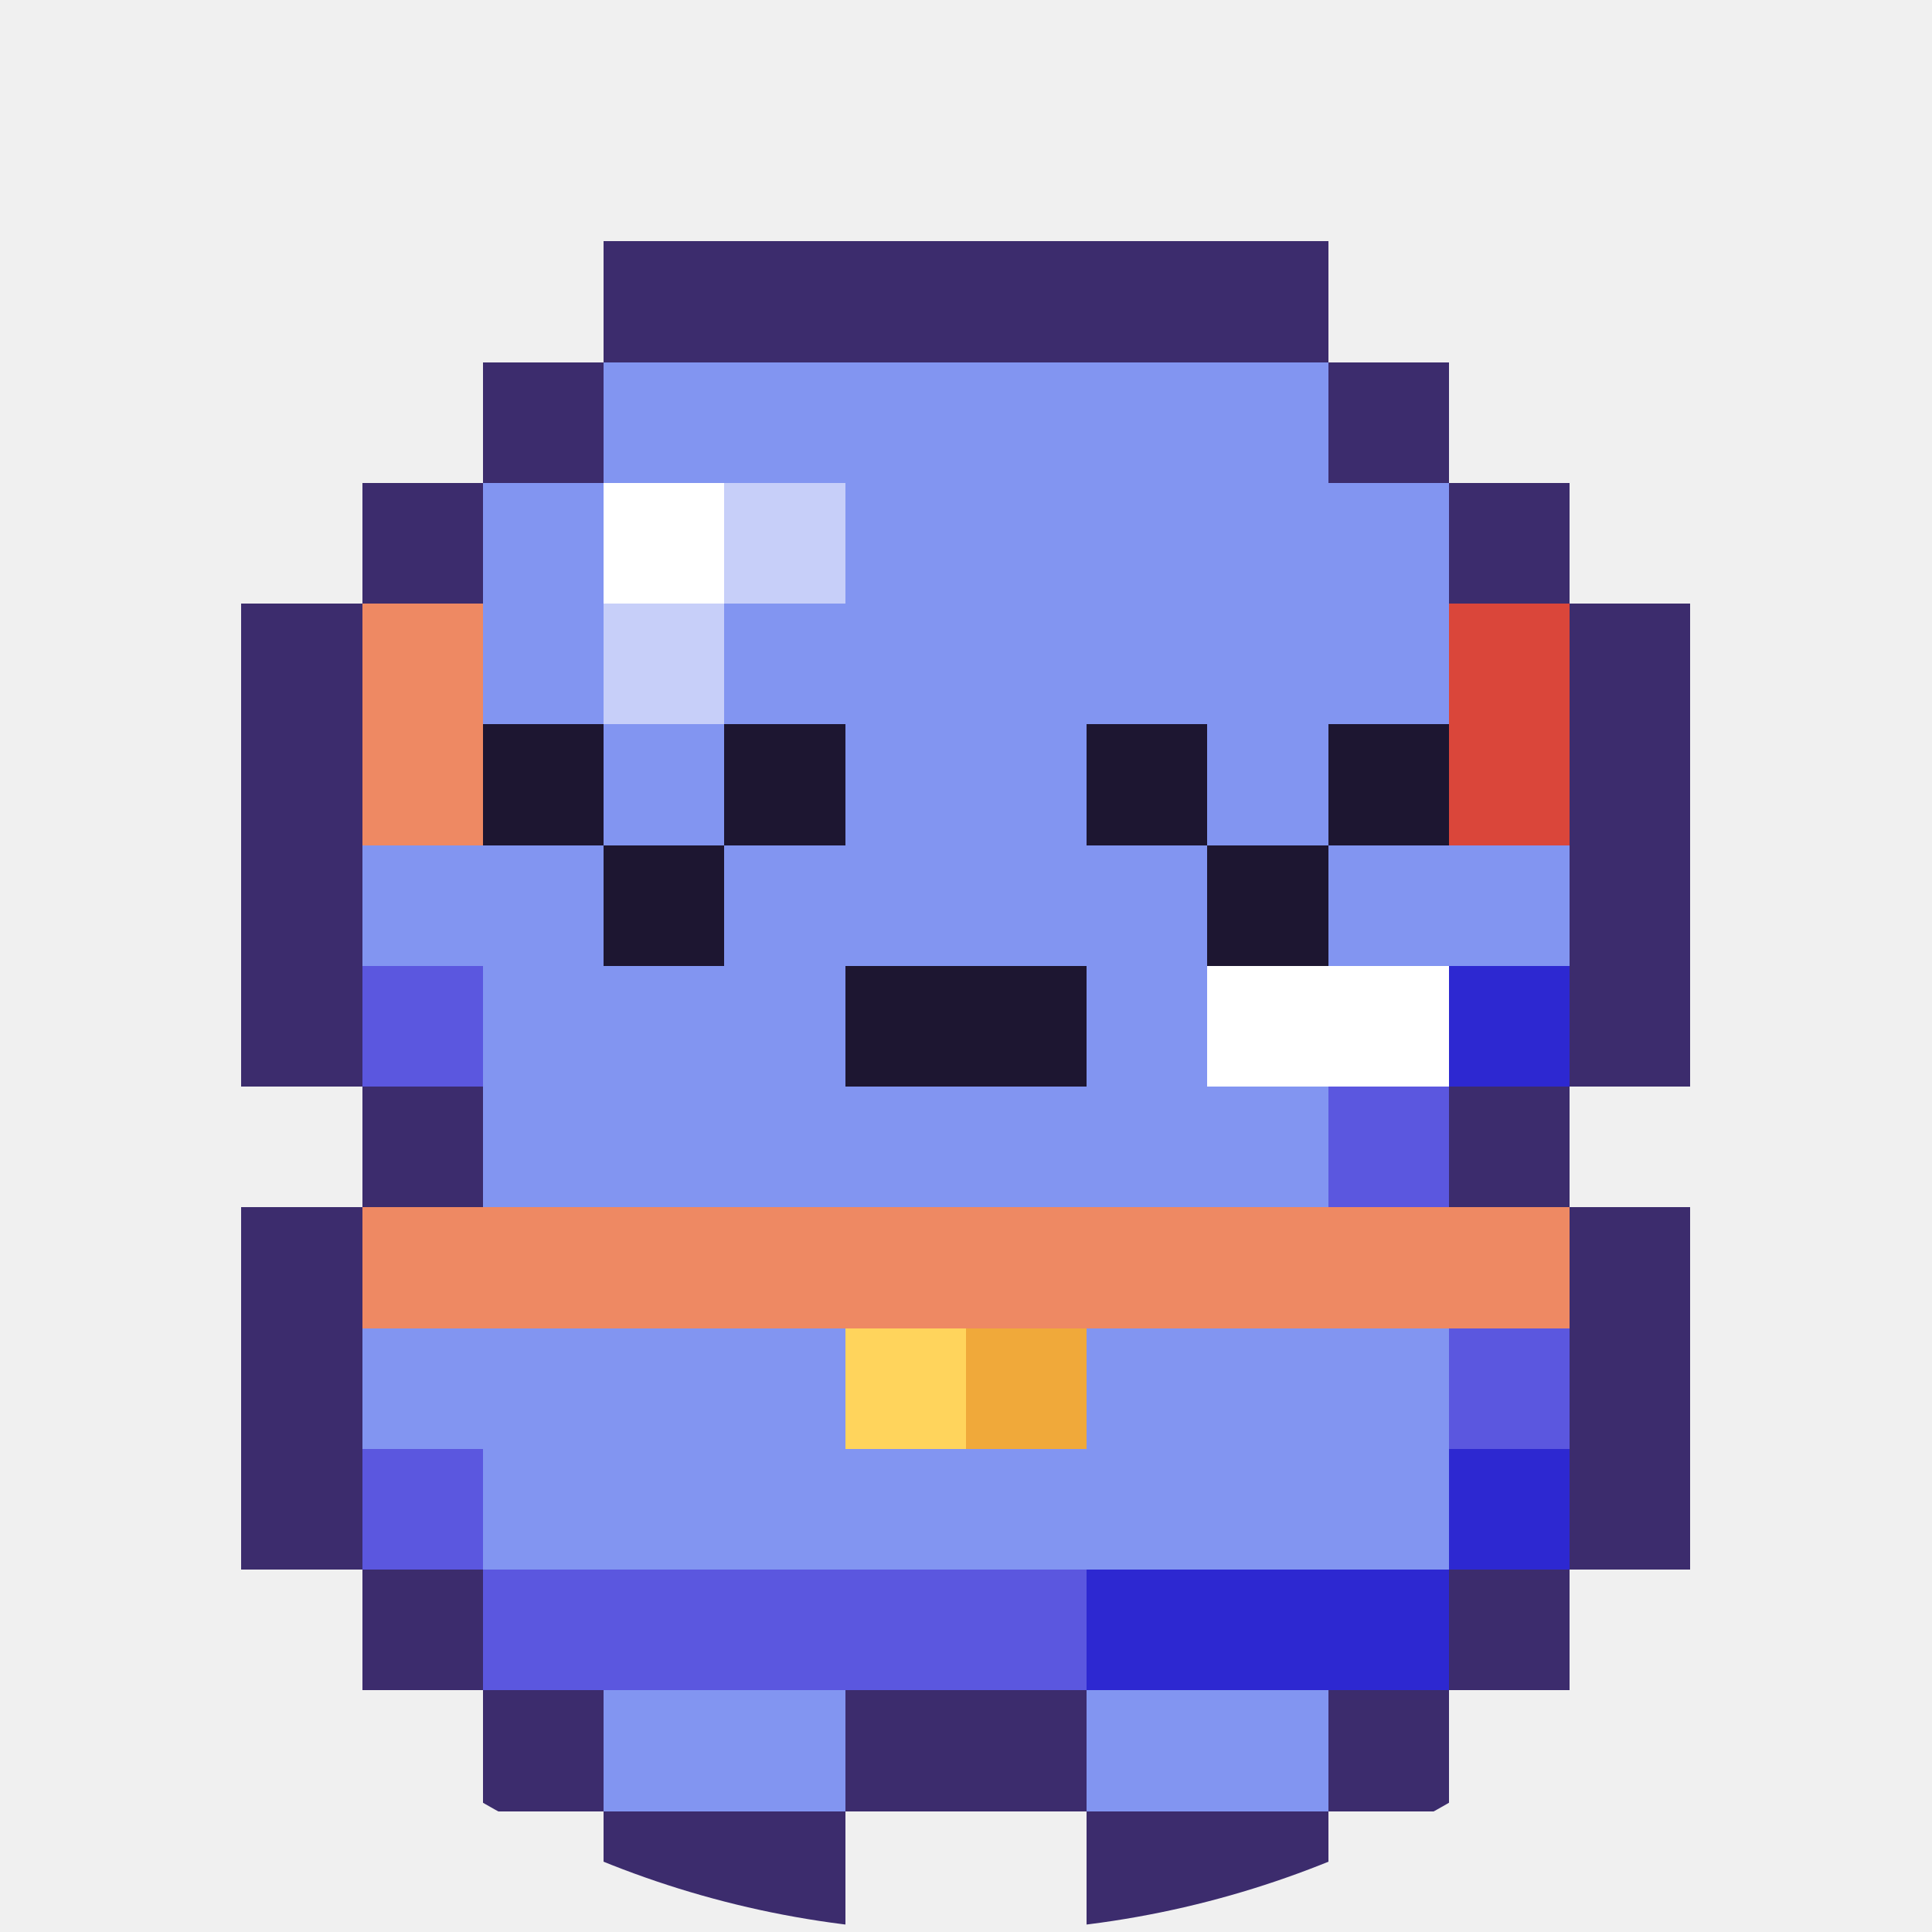
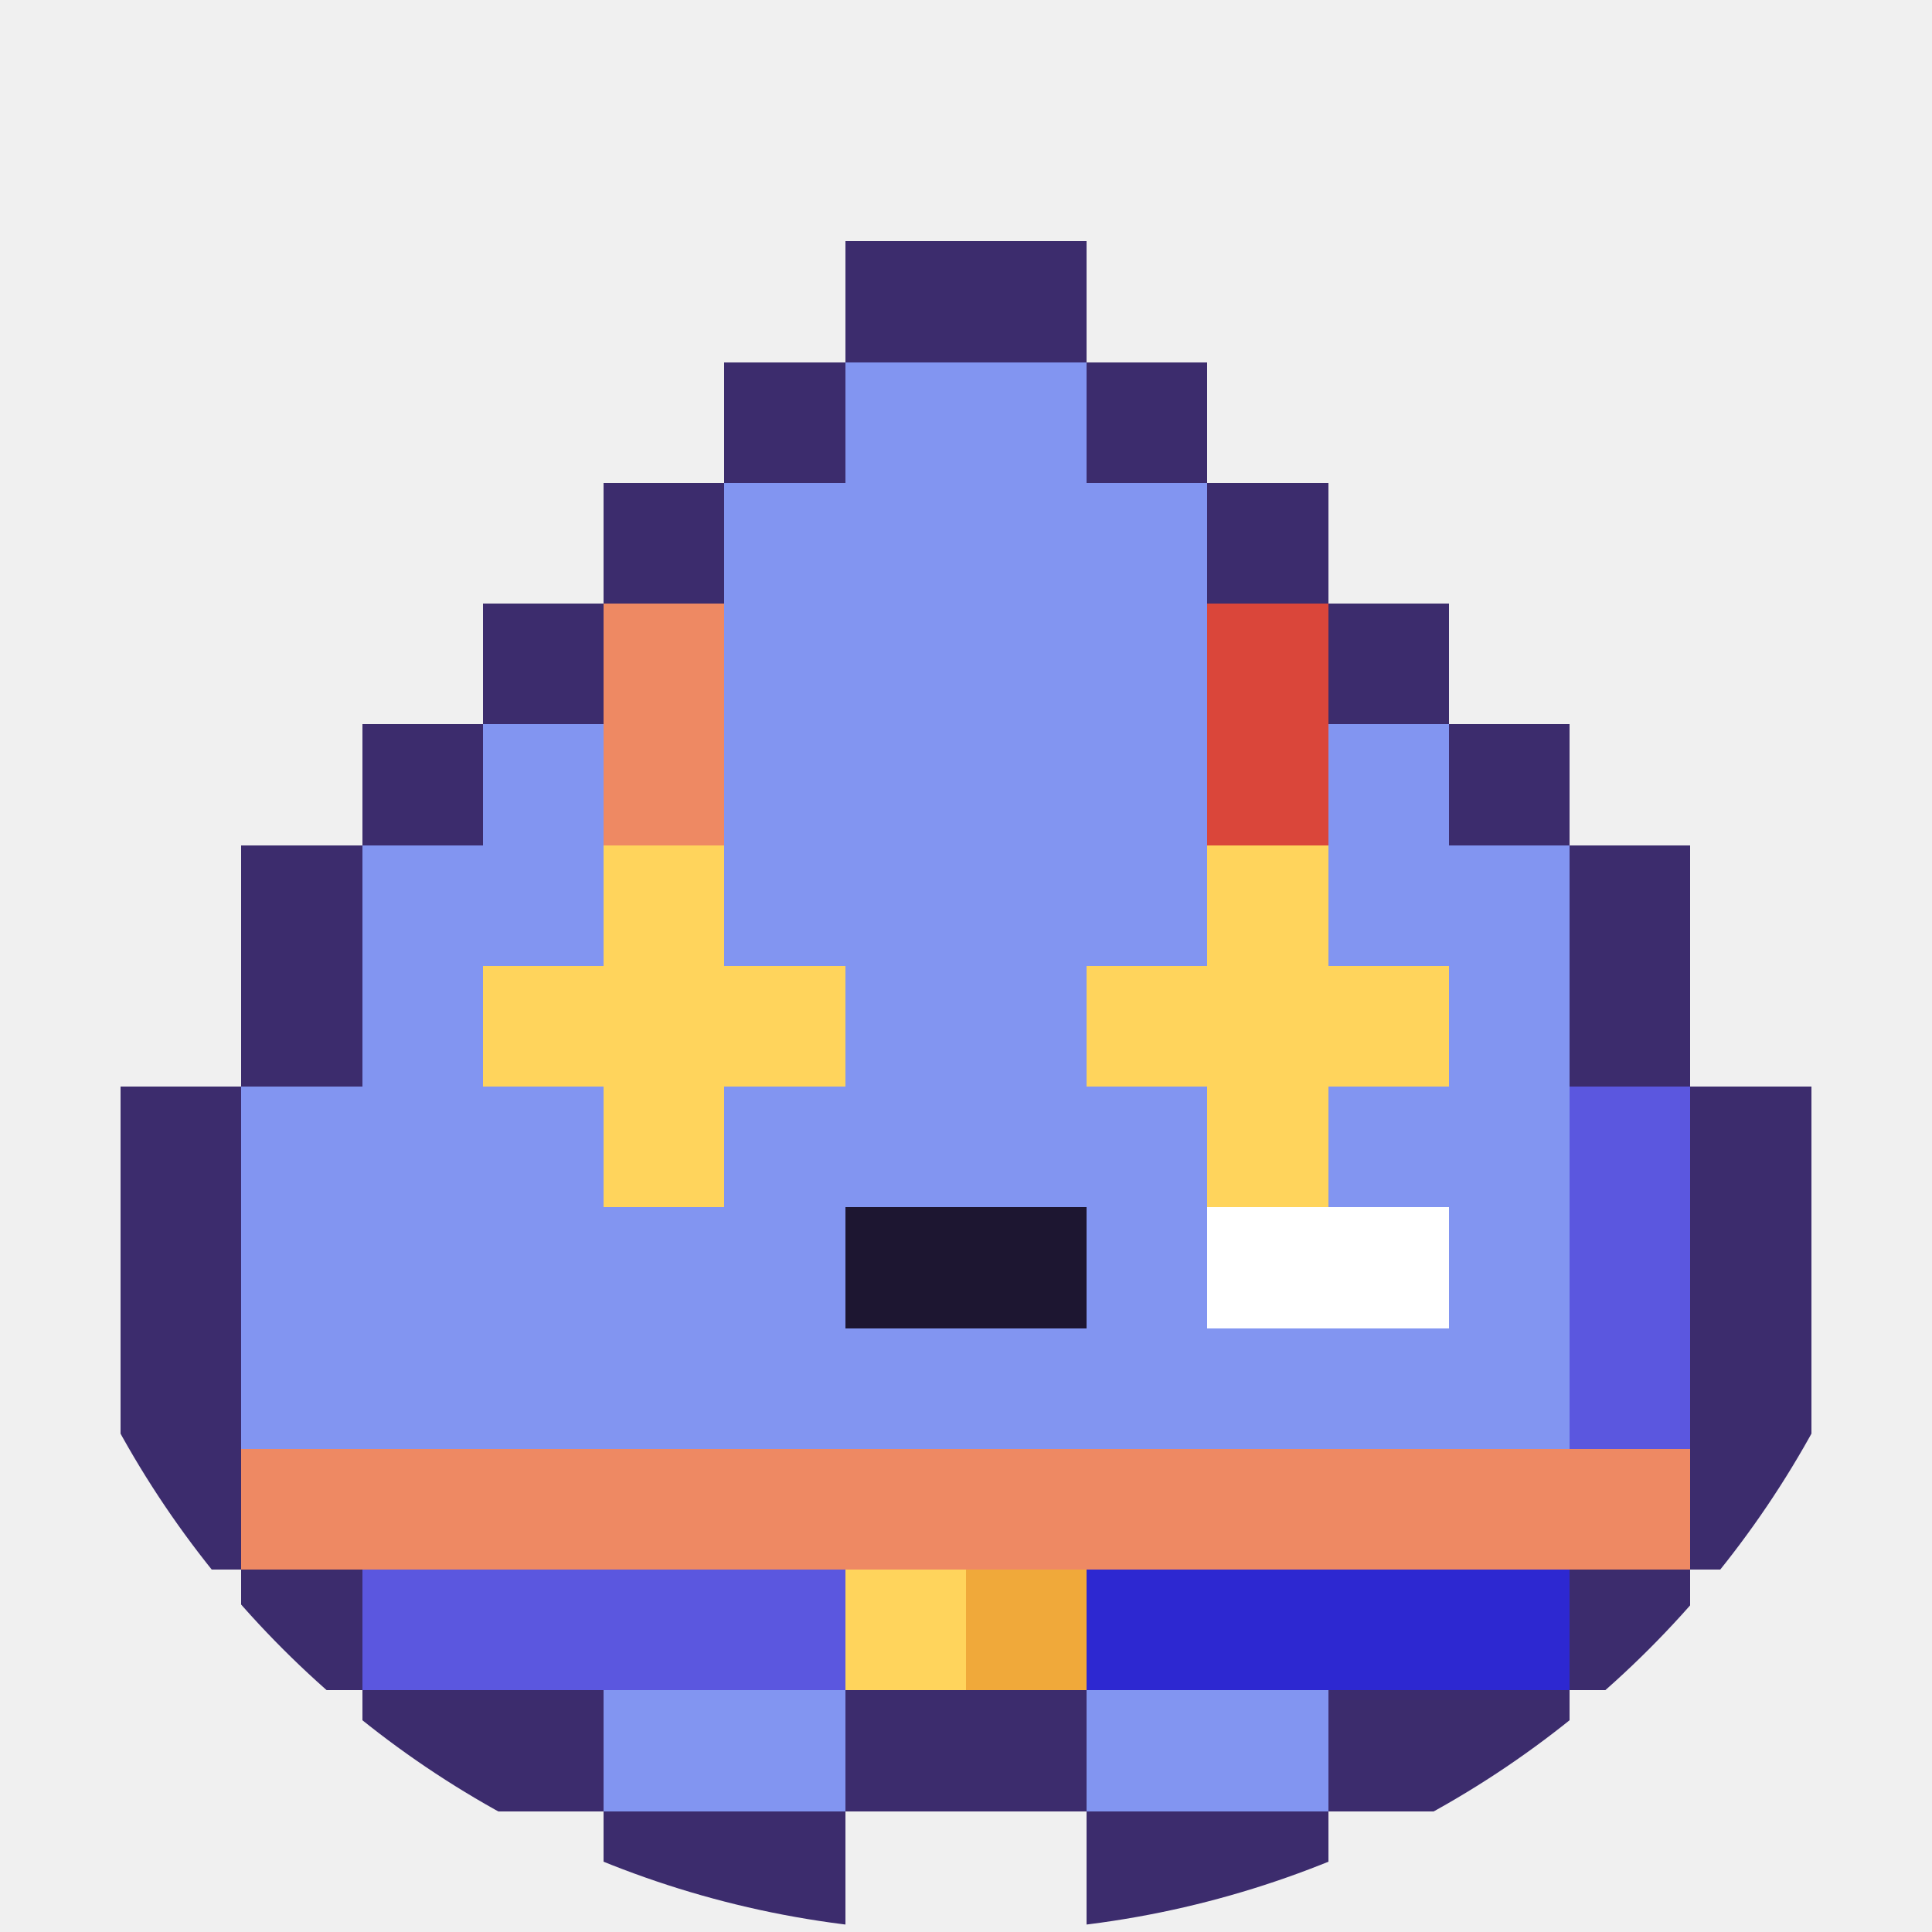
<svg xmlns="http://www.w3.org/2000/svg" width="128" height="128" viewBox="0 0 128 128" shape-rendering="crispEdges" role="presentation" aria-hidden="true">
  <defs>
    <clipPath id="clip">
      <circle cx="64" cy="64" r="64" />
    </clipPath>
  </defs>
  <g clip-path="url(#clip)">
-     <rect x="40" y="16" width="48" height="8" fill="#3C2C6D" />
-     <rect x="32" y="24" width="8" height="8" fill="#3C2C6D" />
-     <rect x="40" y="24" width="48" height="8" fill="#8295F1" />
-     <rect x="88" y="24" width="8" height="8" fill="#3C2C6D" />
-     <rect x="24" y="32" width="8" height="8" fill="#3C2C6D" />
-     <rect x="32" y="32" width="8" height="8" fill="#8295F1" />
-     <rect x="40" y="32" width="8" height="8" fill="#FFFFFF" />
-     <rect x="48" y="32" width="8" height="8" fill="#C7CFF9" />
-     <rect x="56" y="32" width="40" height="8" fill="#8295F1" />
-     <rect x="96" y="32" width="8" height="8" fill="#3C2C6D" />
-     <rect x="16" y="40" width="8" height="8" fill="#3C2C6D" />
-     <rect x="24" y="40" width="8" height="8" fill="#EE8963" />
-     <rect x="32" y="40" width="8" height="8" fill="#8295F1" />
-     <rect x="40" y="40" width="8" height="8" fill="#C7CFF9" />
-     <rect x="48" y="40" width="48" height="8" fill="#8295F1" />
-     <rect x="96" y="40" width="8" height="8" fill="#DA463A" />
-     <rect x="104" y="40" width="8" height="8" fill="#3C2C6D" />
-     <rect x="16" y="48" width="8" height="8" fill="#3C2C6D" />
-     <rect x="24" y="48" width="8" height="8" fill="#EE8963" />
-     <rect x="32" y="48" width="8" height="8" fill="#1D1631" />
-     <rect x="40" y="48" width="8" height="8" fill="#8295F1" />
-     <rect x="48" y="48" width="8" height="8" fill="#1D1631" />
-     <rect x="56" y="48" width="16" height="8" fill="#8295F1" />
-     <rect x="72" y="48" width="8" height="8" fill="#1D1631" />
-     <rect x="80" y="48" width="8" height="8" fill="#8295F1" />
-     <rect x="88" y="48" width="8" height="8" fill="#1D1631" />
-     <rect x="96" y="48" width="8" height="8" fill="#DA463A" />
-     <rect x="104" y="48" width="8" height="8" fill="#3C2C6D" />
+     <rect x="56" y="16" width="16" height="8" fill="#3C2C6D" />
+     <rect x="48" y="24" width="8" height="8" fill="#3C2C6D" />
+     <rect x="56" y="24" width="16" height="8" fill="#8295F1" />
+     <rect x="72" y="24" width="8" height="8" fill="#3C2C6D" />
+     <rect x="40" y="32" width="8" height="8" fill="#3C2C6D" />
+     <rect x="48" y="32" width="32" height="8" fill="#8295F1" />
+     <rect x="80" y="32" width="8" height="8" fill="#3C2C6D" />
+     <rect x="32" y="40" width="8" height="8" fill="#3C2C6D" />
+     <rect x="40" y="40" width="8" height="8" fill="#EE8963" />
+     <rect x="48" y="40" width="32" height="8" fill="#8295F1" />
+     <rect x="80" y="40" width="8" height="8" fill="#DA463A" />
+     <rect x="88" y="40" width="8" height="8" fill="#3C2C6D" />
+     <rect x="24" y="48" width="8" height="8" fill="#3C2C6D" />
+     <rect x="32" y="48" width="8" height="8" fill="#8295F1" />
+     <rect x="40" y="48" width="8" height="8" fill="#EE8963" />
+     <rect x="48" y="48" width="32" height="8" fill="#8295F1" />
+     <rect x="80" y="48" width="8" height="8" fill="#DA463A" />
+     <rect x="88" y="48" width="8" height="8" fill="#8295F1" />
+     <rect x="96" y="48" width="8" height="8" fill="#3C2C6D" />
    <rect x="16" y="56" width="8" height="8" fill="#3C2C6D" />
    <rect x="24" y="56" width="16" height="8" fill="#8295F1" />
-     <rect x="40" y="56" width="8" height="8" fill="#1D1631" />
+     <rect x="40" y="56" width="8" height="8" fill="#FFD45C" />
    <rect x="48" y="56" width="32" height="8" fill="#8295F1" />
-     <rect x="80" y="56" width="8" height="8" fill="#1D1631" />
+     <rect x="80" y="56" width="8" height="8" fill="#FFD45C" />
    <rect x="88" y="56" width="16" height="8" fill="#8295F1" />
    <rect x="104" y="56" width="8" height="8" fill="#3C2C6D" />
    <rect x="16" y="64" width="8" height="8" fill="#3C2C6D" />
-     <rect x="24" y="64" width="8" height="8" fill="#5B57DF" />
-     <rect x="32" y="64" width="24" height="8" fill="#8295F1" />
-     <rect x="56" y="64" width="16" height="8" fill="#1D1631" />
-     <rect x="72" y="64" width="8" height="8" fill="#8295F1" />
-     <rect x="80" y="64" width="16" height="8" fill="#FFFFFF" />
-     <rect x="96" y="64" width="8" height="8" fill="#2D28D1" />
+     <rect x="24" y="64" width="8" height="8" fill="#8295F1" />
+     <rect x="32" y="64" width="24" height="8" fill="#FFD45C" />
+     <rect x="56" y="64" width="16" height="8" fill="#8295F1" />
+     <rect x="72" y="64" width="24" height="8" fill="#FFD45C" />
+     <rect x="96" y="64" width="8" height="8" fill="#8295F1" />
    <rect x="104" y="64" width="8" height="8" fill="#3C2C6D" />
-     <rect x="24" y="72" width="8" height="8" fill="#3C2C6D" />
-     <rect x="32" y="72" width="56" height="8" fill="#8295F1" />
-     <rect x="88" y="72" width="8" height="8" fill="#5B57DF" />
-     <rect x="96" y="72" width="8" height="8" fill="#3C2C6D" />
-     <rect x="16" y="80" width="8" height="8" fill="#3C2C6D" />
-     <rect x="24" y="80" width="80" height="8" fill="#EE8963" />
-     <rect x="104" y="80" width="8" height="8" fill="#3C2C6D" />
-     <rect x="16" y="88" width="8" height="8" fill="#3C2C6D" />
-     <rect x="24" y="88" width="32" height="8" fill="#8295F1" />
-     <rect x="56" y="88" width="8" height="8" fill="#FFD45C" />
-     <rect x="64" y="88" width="8" height="8" fill="#F0A93A" />
-     <rect x="72" y="88" width="24" height="8" fill="#8295F1" />
-     <rect x="96" y="88" width="8" height="8" fill="#5B57DF" />
-     <rect x="104" y="88" width="8" height="8" fill="#3C2C6D" />
-     <rect x="16" y="96" width="8" height="8" fill="#3C2C6D" />
-     <rect x="24" y="96" width="8" height="8" fill="#5B57DF" />
-     <rect x="32" y="96" width="64" height="8" fill="#8295F1" />
-     <rect x="96" y="96" width="8" height="8" fill="#2D28D1" />
-     <rect x="104" y="96" width="8" height="8" fill="#3C2C6D" />
-     <rect x="24" y="104" width="8" height="8" fill="#3C2C6D" />
-     <rect x="32" y="104" width="40" height="8" fill="#5B57DF" />
-     <rect x="72" y="104" width="24" height="8" fill="#2D28D1" />
-     <rect x="96" y="104" width="8" height="8" fill="#3C2C6D" />
-     <rect x="32" y="112" width="8" height="8" fill="#3C2C6D" />
+     <rect x="8" y="72" width="8" height="8" fill="#3C2C6D" />
+     <rect x="16" y="72" width="24" height="8" fill="#8295F1" />
+     <rect x="40" y="72" width="8" height="8" fill="#FFD45C" />
+     <rect x="48" y="72" width="32" height="8" fill="#8295F1" />
+     <rect x="80" y="72" width="8" height="8" fill="#FFD45C" />
+     <rect x="88" y="72" width="16" height="8" fill="#8295F1" />
+     <rect x="104" y="72" width="8" height="8" fill="#5B57DF" />
+     <rect x="112" y="72" width="8" height="8" fill="#3C2C6D" />
+     <rect x="8" y="80" width="8" height="8" fill="#3C2C6D" />
+     <rect x="16" y="80" width="40" height="8" fill="#8295F1" />
+     <rect x="56" y="80" width="16" height="8" fill="#1D1631" />
+     <rect x="72" y="80" width="8" height="8" fill="#8295F1" />
+     <rect x="80" y="80" width="16" height="8" fill="#FFFFFF" />
+     <rect x="96" y="80" width="8" height="8" fill="#8295F1" />
+     <rect x="104" y="80" width="8" height="8" fill="#5B57DF" />
+     <rect x="112" y="80" width="8" height="8" fill="#3C2C6D" />
+     <rect x="8" y="88" width="8" height="8" fill="#3C2C6D" />
+     <rect x="16" y="88" width="88" height="8" fill="#8295F1" />
+     <rect x="104" y="88" width="8" height="8" fill="#5B57DF" />
+     <rect x="112" y="88" width="8" height="8" fill="#3C2C6D" />
+     <rect x="8" y="96" width="8" height="8" fill="#3C2C6D" />
+     <rect x="16" y="96" width="96" height="8" fill="#EE8963" />
+     <rect x="112" y="96" width="8" height="8" fill="#3C2C6D" />
+     <rect x="16" y="104" width="8" height="8" fill="#3C2C6D" />
+     <rect x="24" y="104" width="32" height="8" fill="#5B57DF" />
+     <rect x="56" y="104" width="8" height="8" fill="#FFD45C" />
+     <rect x="64" y="104" width="8" height="8" fill="#F0A93A" />
+     <rect x="72" y="104" width="32" height="8" fill="#2D28D1" />
+     <rect x="104" y="104" width="8" height="8" fill="#3C2C6D" />
+     <rect x="24" y="112" width="16" height="8" fill="#3C2C6D" />
    <rect x="40" y="112" width="16" height="8" fill="#8295F1" />
    <rect x="56" y="112" width="16" height="8" fill="#3C2C6D" />
    <rect x="72" y="112" width="16" height="8" fill="#8295F1" />
-     <rect x="88" y="112" width="8" height="8" fill="#3C2C6D" />
+     <rect x="88" y="112" width="16" height="8" fill="#3C2C6D" />
    <rect x="40" y="120" width="16" height="8" fill="#3C2C6D" />
    <rect x="72" y="120" width="16" height="8" fill="#3C2C6D" />
  </g>
</svg>
